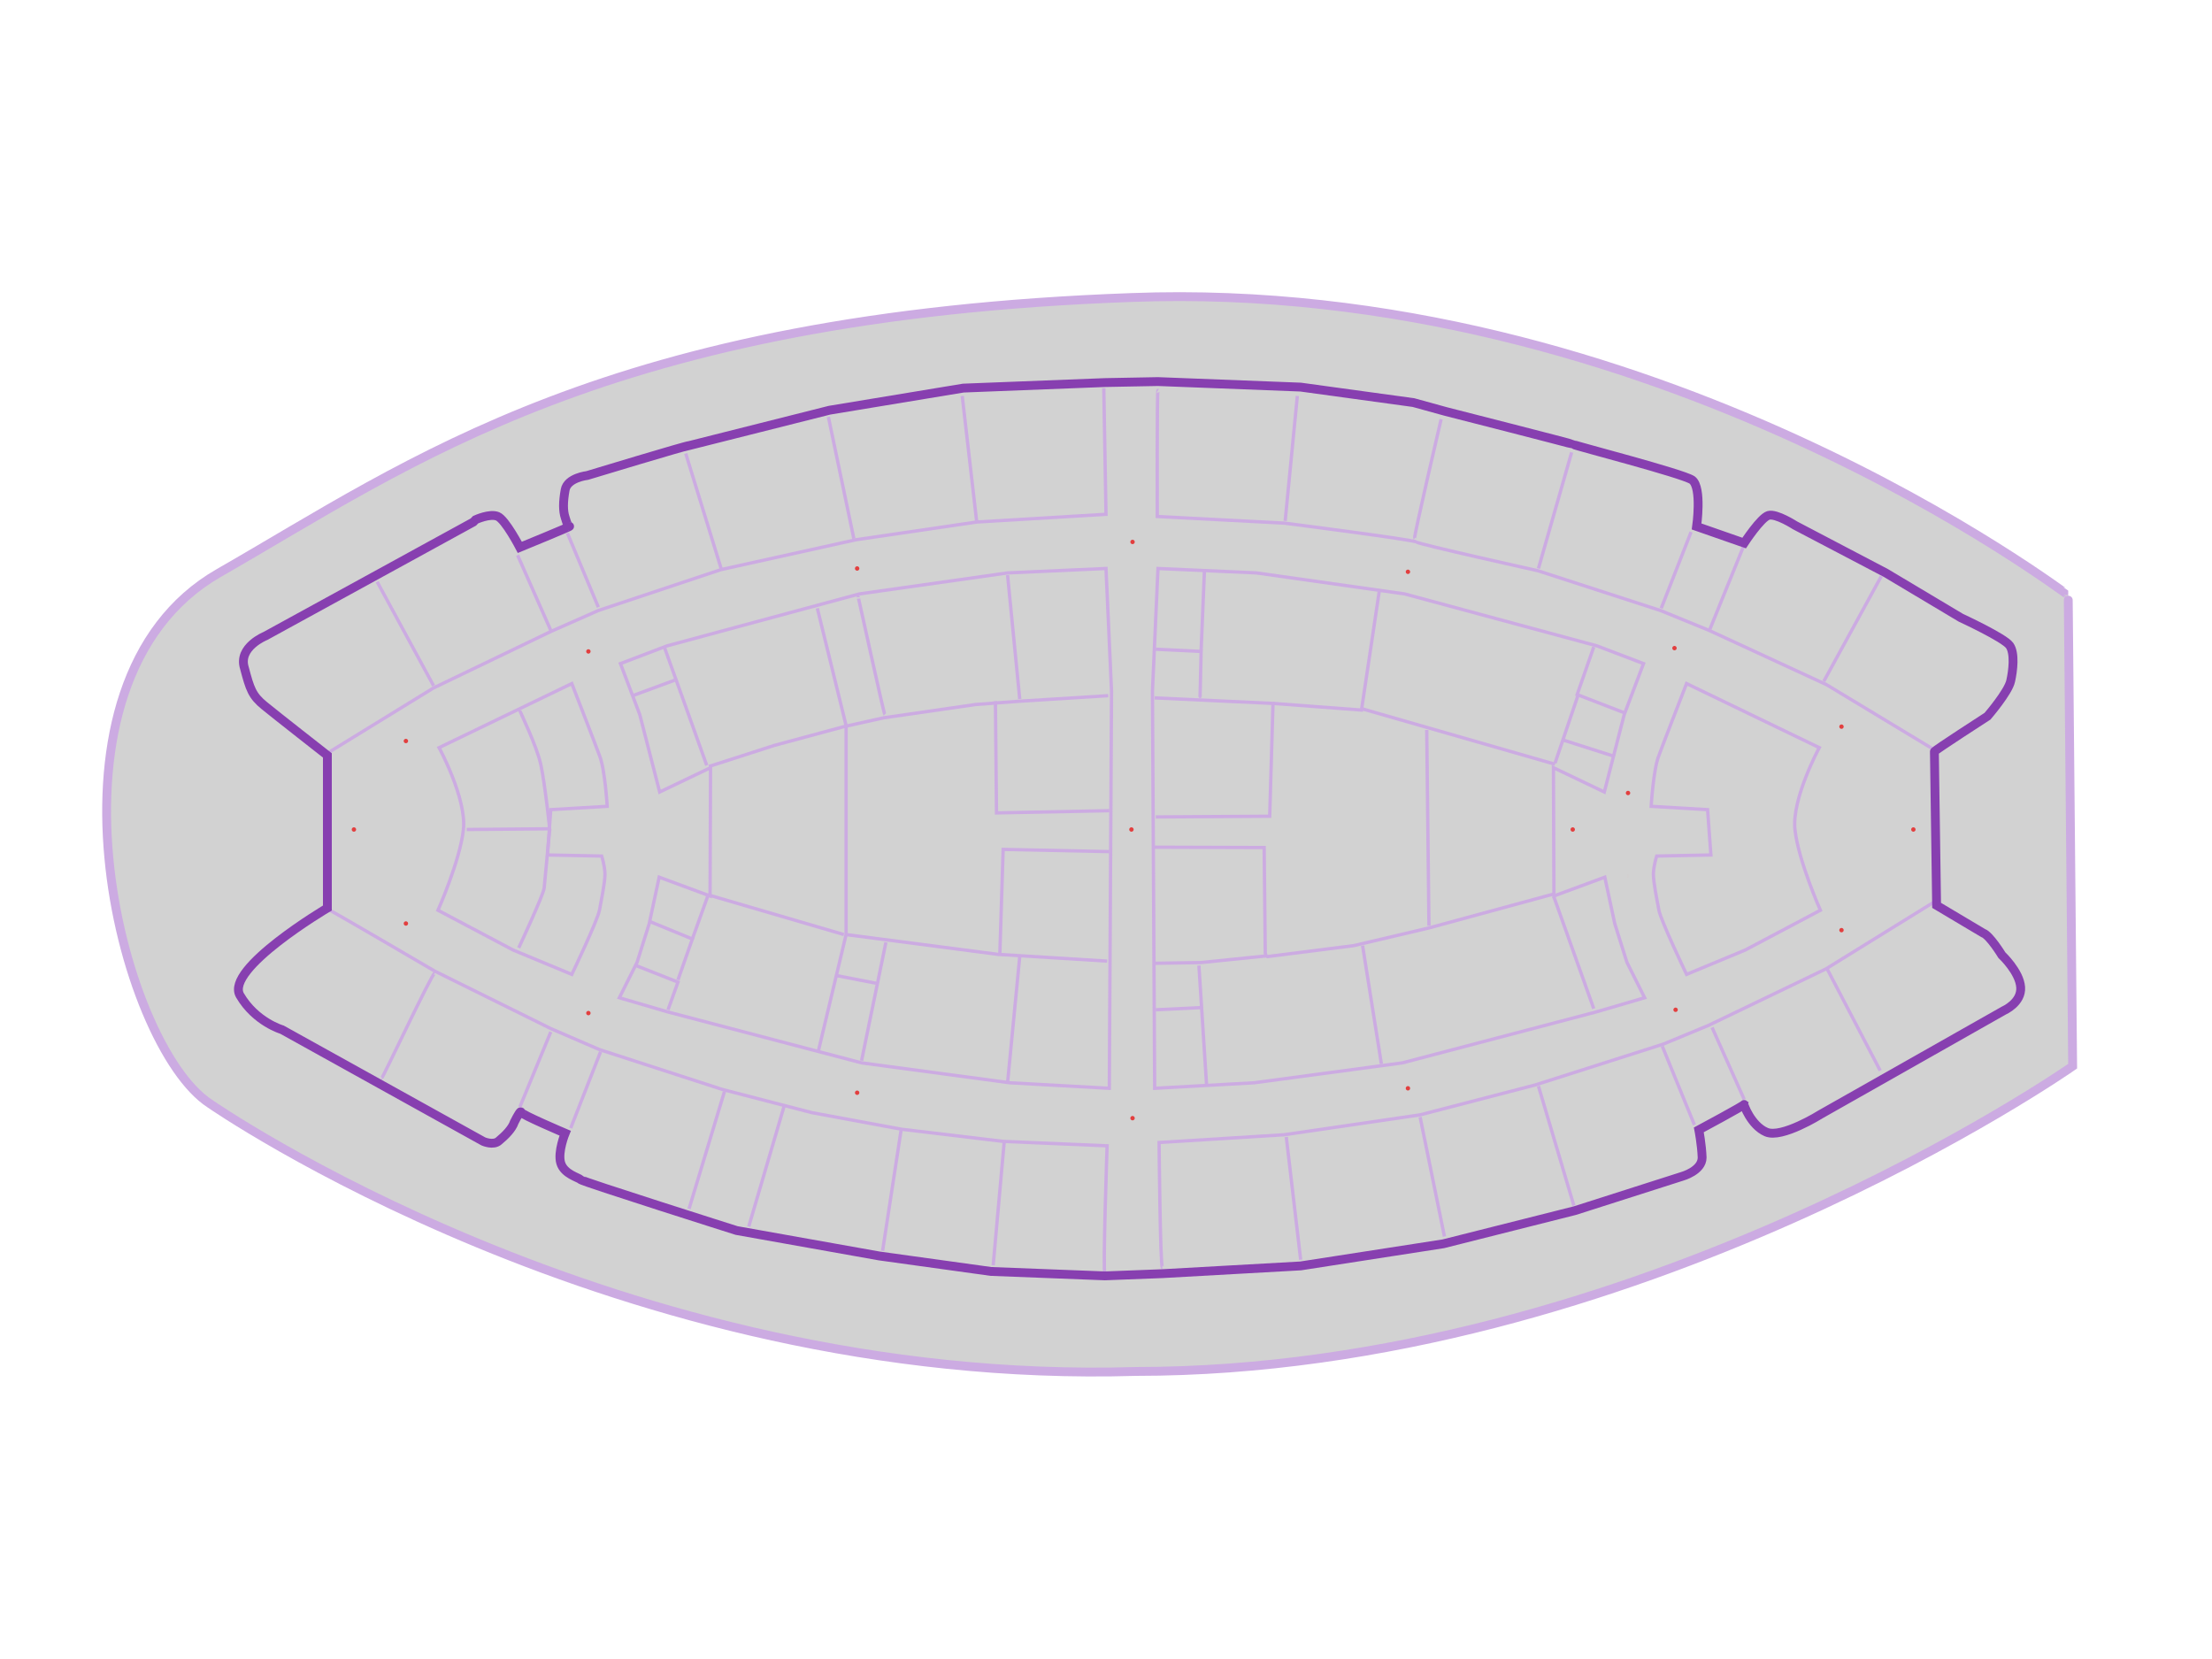
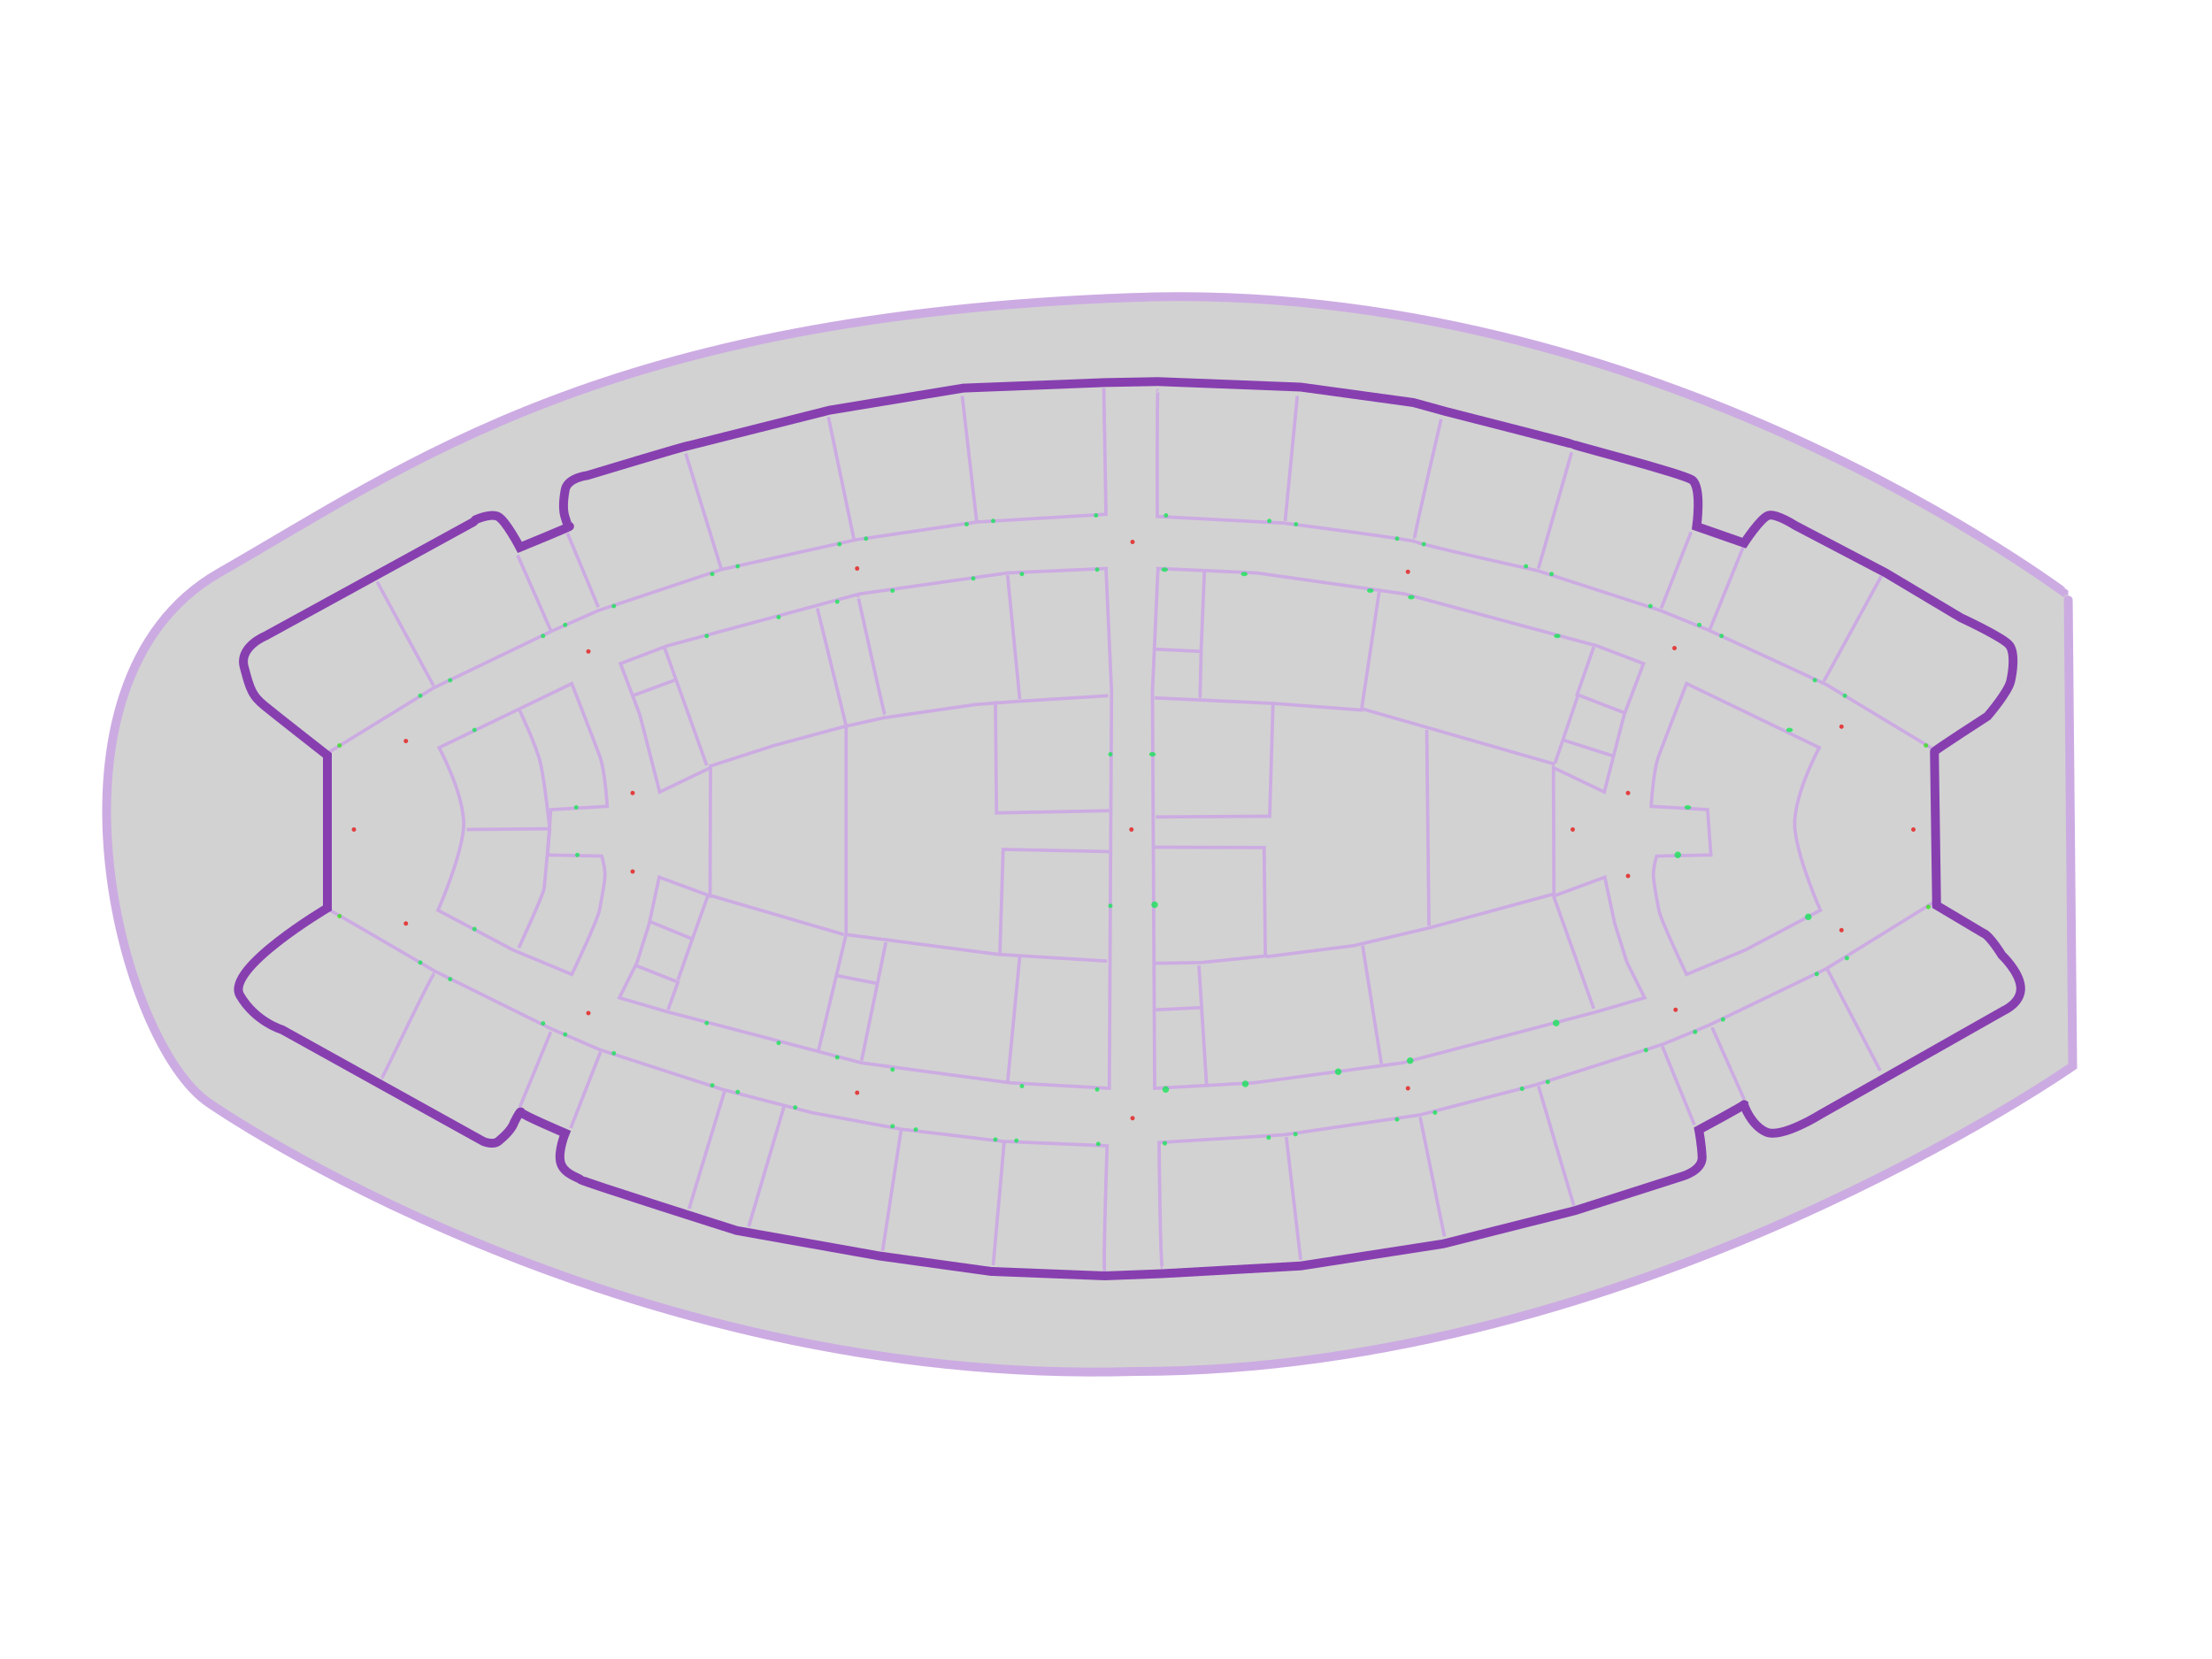
<svg xmlns="http://www.w3.org/2000/svg" xmlns:xlink="http://www.w3.org/1999/xlink" width="200cm" height="150cm" viewBox="0 0 2 1.5" version="1.1" id="svg1" xml:space="preserve">
  <defs id="defs1">
    <linearGradient id="swatch3">
      <stop style="stop-color:#000000;stop-opacity:1;" offset="0" id="stop3" />
    </linearGradient>
  </defs>
  <g id="layer2">
    <path style="fill:#bfbfbf;fill-opacity:0.696;fill-rule:nonzero;stroke:#ccabe2;stroke-width:0.008;stroke-dasharray:none;stroke-opacity:1" d="m 0.19,0.998 c 0,0 0.368,0.256 0.837,0.242 0.453,4e-7 0.847,-0.276 0.847,-0.276 0,0 -0.004,-0.427 -0.004,-0.426 C 1.868,0.538 1.496,0.251 1.023,0.269 0.549,0.286 0.371,0.419 0.198,0.518 c -0.173,0.099 -0.09,0.427 -0.008,0.48 z" id="path3" />
    <g id="layer8">
      <path style="fill:none;fill-opacity:0.696;fill-rule:nonzero;stroke:#ccabe2;stroke-width:0.003;stroke-dasharray:none;stroke-opacity:1" d="m 0.422,0.75 0.075,-6.3665e-4 c 0,0 -0.004,-0.039 -0.008,-0.058 -0.004,-0.018 -0.019,-0.048 -0.019,-0.049" id="path36" />
      <path style="fill:none;fill-opacity:0.696;fill-rule:nonzero;stroke:#ccabe2;stroke-width:0.003;stroke-dasharray:none;stroke-opacity:1" d="m 0.469,0.857 c 0,0 0.022,-0.047 0.023,-0.054 6.3664e-4,-0.007 0.005,-0.053 0.005,-0.053" id="path37" />
      <path style="fill:none;fill-opacity:0.696;fill-rule:nonzero;stroke:#ccabe2;stroke-width:0.003;stroke-dasharray:none;stroke-opacity:1" d="m 0.575,0.873 0.038,0.015 -0.009,0.025" id="path38" />
      <path style="fill:none;fill-opacity:0.696;fill-rule:nonzero;stroke:#ccabe2;stroke-width:0.003;stroke-dasharray:none;stroke-opacity:1" d="m 0.587,0.833 0.039,0.016 -0.013,0.037" id="path39" />
      <path style="fill:none;fill-opacity:0.696;fill-rule:nonzero;stroke:#ccabe2;stroke-width:0.003;stroke-dasharray:none;stroke-opacity:1" d="M 0.64,0.81 0.626,0.849" id="path40" />
      <path style="fill:none;fill-opacity:0.696;fill-rule:nonzero;stroke:#ccabe2;stroke-width:0.003;stroke-dasharray:none;stroke-opacity:1" d="M 0.74,0.95 0.765,0.845 0.765,0.656 0.739,0.55" id="path41" />
      <path style="fill:none;fill-opacity:0.696;fill-rule:nonzero;stroke:#ccabe2;stroke-width:0.003;stroke-dasharray:none;stroke-opacity:1" d="m 0.641,0.693 0.059,-0.019 0.063,-0.017 0.036,-0.008 0.083,-0.012 0.04,-0.003 0.08,-0.005" id="path42" />
      <path style="fill:none;fill-opacity:0.696;fill-rule:nonzero;stroke:#ccabe2;stroke-width:0.003;stroke-dasharray:none;stroke-opacity:1" d="m 0.601,0.586 c 3.1834e-4,6.3664e-4 0.038,0.106 0.038,0.106" id="path43" />
      <path style="fill:none;fill-opacity:0.696;fill-rule:nonzero;stroke:#ccabe2;stroke-width:0.003;stroke-dasharray:none;stroke-opacity:1" d="m 0.572,0.629 0.038,-0.014" id="path44" />
      <path style="fill:none;fill-opacity:0.696;fill-rule:nonzero;stroke:#ccabe2;stroke-width:0.003;stroke-dasharray:none;stroke-opacity:1" d="m 0.64,0.809 0.123,0.036" id="path45" />
      <path style="fill:none;fill-opacity:0.696;fill-rule:nonzero;stroke:#ccabe2;stroke-width:0.003;stroke-dasharray:none;stroke-opacity:1" d="m 0.9,0.634 0.001,0.101 0.102,-0.002" id="path46" />
      <path style="fill:none;fill-opacity:0.696;fill-rule:nonzero;stroke:#ccabe2;stroke-width:0.003;stroke-dasharray:none;stroke-opacity:1" d="m 1.003,0.77 -0.096,-0.002 -0.003,0.095 0.097,0.006" id="path47" />
      <path style="fill:none;fill-opacity:0.696;fill-rule:nonzero;stroke:#ccabe2;stroke-width:0.003;stroke-dasharray:none;stroke-opacity:1" d="m 0.911,0.979 0.011,-0.114" id="path48" />
      <path style="fill:none;fill-opacity:0.696;fill-rule:nonzero;stroke:#ccabe2;stroke-width:0.003;stroke-dasharray:none;stroke-opacity:1" d="m 0.765,0.845 0.138,0.018" id="path49" />
      <path style="fill:none;fill-opacity:0.696;fill-rule:nonzero;stroke:#ccabe2;stroke-width:0.003;stroke-dasharray:none;stroke-opacity:1" d="m 0.776,0.54 c 0,-6.3666e-4 0.023,0.105 0.024,0.106" id="path50" />
      <path style="fill:none;fill-opacity:0.696;fill-rule:nonzero;stroke:#ccabe2;stroke-width:0.003;stroke-dasharray:none;stroke-opacity:1" d="m 0.911,0.52 0.011,0.112" id="path51" />
      <path style="fill:none;fill-opacity:0.696;fill-rule:nonzero;stroke:#ccabe2;stroke-width:0.003;stroke-dasharray:none;stroke-opacity:1" d="M 0.801,0.852 0.779,0.959" id="path52" />
      <path style="fill:none;fill-opacity:0.696;fill-rule:nonzero;stroke:#ccabe2;stroke-width:0.003;stroke-dasharray:none;stroke-opacity:1" d="m 0.756,0.882 0.036,0.007" id="path53" />
      <path style="fill:none;fill-opacity:0.696;fill-rule:nonzero;stroke:#ccabe2;stroke-width:0.003;stroke-dasharray:none;stroke-opacity:1" d="m 1.044,0.631 0.107,0.005 -0.003,0.102 -0.103,6.3667e-4" id="path54" />
      <path style="fill:none;fill-opacity:0.696;fill-rule:nonzero;stroke:#ccabe2;stroke-width:0.003;stroke-dasharray:none;stroke-opacity:1" d="m 1.045,0.587 0.041,0.002 c 0,0 -9.55e-4,0.042 -9.55e-4,0.041" id="path55" />
      <path style="fill:none;fill-opacity:0.696;fill-rule:nonzero;stroke:#ccabe2;stroke-width:0.003;stroke-dasharray:none;stroke-opacity:1" d="m 1.089,0.516 -0.003,0.072" id="path56" />
      <path style="fill:none;fill-opacity:0.696;fill-rule:nonzero;stroke:#ccabe2;stroke-width:0.003;stroke-dasharray:none;stroke-opacity:1" d="m 1.044,0.766 0.099,3.1832e-4 0.001,0.095 6.366e-4,0.003 -0.059,0.006 -0.042,6.3664e-4" id="path57" />
      <path style="fill:none;fill-opacity:0.696;fill-rule:nonzero;stroke:#ccabe2;stroke-width:0.003;stroke-dasharray:none;stroke-opacity:1" d="m 1.086,0.911 -0.041,0.002" id="path58" />
      <path style="fill:none;fill-opacity:0.696;fill-rule:nonzero;stroke:#ccabe2;stroke-width:0.003;stroke-dasharray:none;stroke-opacity:1" d="m 1.084,0.873 0.007,0.109" id="path59" />
      <path style="fill:none;fill-opacity:0.696;fill-rule:nonzero;stroke:#ccabe2;stroke-width:0.003;stroke-dasharray:none;stroke-opacity:1" d="m 1.145,0.865 0.079,-0.01 0.068,-0.016 0.114,-0.031" id="path60" />
      <path style="fill:none;fill-opacity:0.696;fill-rule:nonzero;stroke:#ccabe2;stroke-width:0.003;stroke-dasharray:none;stroke-opacity:1" d="M 1.249,0.962 1.232,0.855" id="path61" />
      <path style="fill:none;fill-opacity:0.696;fill-rule:nonzero;stroke:#ccabe2;stroke-width:0.003;stroke-dasharray:none;stroke-opacity:1" d="m 1.405,0.811 0.036,0.101" id="path62" />
      <path style="fill:none;fill-opacity:0.696;stroke:#ccabe2;stroke-width:0.003" d="M 1.247,0.535 1.231,0.642 1.151,0.636" id="path63" />
      <path style="fill:none;fill-opacity:0.696;stroke:#ccabe2;stroke-width:0.003" d="m 1.441,0.585 -0.015,0.043 0.044,0.017" id="path64" />
      <path style="fill:none;fill-opacity:0.696;stroke:#ccabe2;stroke-width:0.003" d="m 1.427,0.628 -0.021,0.062" id="path65" />
      <path style="fill:none;fill-opacity:0.696;stroke:#ccabe2;stroke-width:0.003" d="m 1.413,0.669 0.047,0.015" id="path66" />
      <path style="fill:none;fill-opacity:0.696;stroke:#ccabe2;stroke-width:0.003" d="m 1.232,0.641 0.174,0.05" id="path67" />
      <path style="fill:none;fill-opacity:0.696;stroke:#ccabe2;stroke-width:0.003" d="m 1.29,0.66 0.002,0.177" id="path68" />
    </g>
    <g id="layer4">
      <path style="fill:none;fill-opacity:0.696;fill-rule:nonzero;stroke:#ccabe2;stroke-width:0.003;stroke-dasharray:none;stroke-opacity:1" d="m 0.393,0.88 c -0.002,-9.5496e-4 -0.047,0.095 -0.048,0.095" id="path8" />
      <path style="fill:none;fill-opacity:0.696;fill-rule:nonzero;stroke:#ccabe2;stroke-width:0.003;stroke-dasharray:none;stroke-opacity:1" d="m 0.47,1.001 0.028,-0.068" id="path9" />
      <path style="fill:none;fill-opacity:0.696;fill-rule:nonzero;stroke:#ccabe2;stroke-width:0.003;stroke-dasharray:none;stroke-opacity:1" d="m 0.516,1.02 0.027,-0.069" id="path10" />
      <path style="fill:none;fill-opacity:0.696;fill-rule:nonzero;stroke:#ccabe2;stroke-width:0.003;stroke-dasharray:none;stroke-opacity:1" d="M 0.623,1.093 0.655,0.987" id="path11" />
      <path style="fill:none;fill-opacity:0.696;fill-rule:nonzero;stroke:#ccabe2;stroke-width:0.003;stroke-dasharray:none;stroke-opacity:1" d="M 0.709,1 0.677,1.109" id="path12" />
      <path style="fill:none;fill-opacity:0.696;fill-rule:nonzero;stroke:#ccabe2;stroke-width:0.003;stroke-dasharray:none;stroke-opacity:1" d="M 0.798,1.131 0.815,1.02" id="path13" />
      <path style="fill:none;fill-opacity:0.696;fill-rule:nonzero;stroke:#ccabe2;stroke-width:0.003;stroke-dasharray:none;stroke-opacity:1" d="M 0.898,1.144 0.908,1.032" id="path14" />
      <path style="fill:none;fill-opacity:0.696;fill-rule:nonzero;stroke:#ccabe2;stroke-width:0.003;stroke-dasharray:none;stroke-opacity:1" d="M 1.176,1.139 1.163,1.028" id="path15" />
      <path style="fill:none;fill-opacity:0.696;fill-rule:nonzero;stroke:#ccabe2;stroke-width:0.003;stroke-dasharray:none;stroke-opacity:1" d="M 1.306,1.118 1.284,1.01" id="path16" />
      <path style="fill:none;fill-opacity:0.696;fill-rule:nonzero;stroke:#ccabe2;stroke-width:0.003;stroke-dasharray:none;stroke-opacity:1" d="M 1.391,0.982 1.423,1.09" id="path17" />
      <path style="fill:none;fill-opacity:0.696;fill-rule:nonzero;stroke:#ccabe2;stroke-width:0.003;stroke-dasharray:none;stroke-opacity:1" d="m 1.503,0.946 0.029,0.071" id="path18" />
      <path style="fill:none;fill-opacity:0.696;fill-rule:nonzero;stroke:#ccabe2;stroke-width:0.003;stroke-dasharray:none;stroke-opacity:1" d="m 1.548,0.929 0.029,0.065" id="path19" />
      <path style="fill:none;fill-opacity:0.696;fill-rule:nonzero;stroke:#ccabe2;stroke-width:0.003;stroke-dasharray:none;stroke-opacity:1" d="m 1.652,0.876 0.048,0.092" id="path20" />
      <path style="fill:none;fill-opacity:0.696;fill-rule:nonzero;stroke:#ccabe2;stroke-width:0.003;stroke-dasharray:none;stroke-opacity:1" d="M 1.701,0.521 1.649,0.616" id="path21" />
      <path style="fill:none;fill-opacity:0.696;fill-rule:nonzero;stroke:#ccabe2;stroke-width:0.003;stroke-dasharray:none;stroke-opacity:1" d="m 1.576,0.495 -0.03,0.074" id="path22" />
      <path style="fill:none;fill-opacity:0.696;fill-rule:nonzero;stroke:#ccabe2;stroke-width:0.003;stroke-dasharray:none;stroke-opacity:1" d="m 1.529,0.481 -0.027,0.069" id="path23" />
      <path style="fill:none;fill-opacity:0.696;fill-rule:nonzero;stroke:#ccabe2;stroke-width:0.003;stroke-dasharray:none;stroke-opacity:1" d="M 1.421,0.409 1.391,0.514" id="path24" />
      <path style="fill:none;fill-opacity:0.696;fill-rule:nonzero;stroke:#ccabe2;stroke-width:0.003;stroke-dasharray:none;stroke-opacity:1" d="m 1.303,0.379 c 0,0 -0.025,0.107 -0.024,0.108" id="path25" />
      <path style="fill:none;fill-opacity:0.696;fill-rule:nonzero;stroke:#ccabe2;stroke-width:0.003;stroke-dasharray:none;stroke-opacity:1" d="M 1.173,0.358 1.162,0.471" id="path26" />
      <path style="fill:none;fill-opacity:0.696;fill-rule:nonzero;stroke:#ccabe2;stroke-width:0.003;stroke-dasharray:none;stroke-opacity:1" d="m 0.87,0.358 0.013,0.113" id="path27" />
      <path style="fill:none;fill-opacity:0.696;fill-rule:nonzero;stroke:#ccabe2;stroke-width:0.003;stroke-dasharray:none;stroke-opacity:1" d="m 0.749,0.377 0.023,0.11" id="path28" />
      <path style="fill:none;fill-opacity:0.696;fill-rule:nonzero;stroke:#ccabe2;stroke-width:0.003;stroke-dasharray:none;stroke-opacity:1" d="m 0.62,0.41 0.032,0.104" id="path29" />
      <path style="fill:none;fill-opacity:0.696;fill-rule:nonzero;stroke:#ccabe2;stroke-width:0.003;stroke-dasharray:none;stroke-opacity:1" d="m 0.513,0.482 0.028,0.067" id="path30" />
      <path style="fill:none;fill-opacity:0.696;fill-rule:nonzero;stroke:#ccabe2;stroke-width:0.003;stroke-dasharray:none;stroke-opacity:1" d="m 0.468,0.502 0.03,0.068" id="path31" />
      <path style="fill:none;fill-opacity:0.696;fill-rule:nonzero;stroke:#ccabe2;stroke-width:0.003;stroke-dasharray:none;stroke-opacity:1" d="m 0.341,0.526 0.051,0.094" id="path32" />
    </g>
    <g id="layer5" style="display:inline">
      <g id="layer6">
        <path style="display:inline;fill:none;fill-opacity:0.696;fill-rule:nonzero;stroke:#ccabe2;stroke-width:0.003;stroke-dasharray:none;stroke-opacity:1" d="m 0.296,0.681 0.096,-0.059 0.106,-0.051 0.043,-0.019 0.111,-0.037 0.122,-0.027 0.109,-0.016 0.117,-0.007 -0.002,-0.114" id="path4" />
        <path style="display:inline;fill:none;fill-opacity:0.696;fill-rule:nonzero;stroke:#ccabe2;stroke-width:0.003;stroke-dasharray:none;stroke-opacity:1" d="m 1.047,0.353 c -9.55e-4,-6.3667e-4 -6.366e-4,0.114 -6.366e-4,0.114 l 0.115,0.006 c 0,0 0.117,0.015 0.119,0.017 0.002,0.002 0.11,0.026 0.11,0.026 l 0.111,0.036 0.044,0.018 0.106,0.049 0.096,0.058" id="path5" />
        <path style="display:inline;fill:none;fill-opacity:0.696;fill-rule:nonzero;stroke:#ccabe2;stroke-width:0.003;stroke-dasharray:none;stroke-opacity:1" d="m 0.298,0.823 c 0.002,4.5019e-4 0.095,0.055 0.095,0.055 l 0.105,0.052 0.044,0.019 0.111,0.036 0.081,0.021 0.081,0.015 0.092,0.011 0.094,0.004 c 0,0 -0.004,0.115 -0.002,0.115" id="path6" />
        <path style="display:inline;fill:none;fill-opacity:0.696;fill-rule:nonzero;stroke:#ccabe2;stroke-width:0.003;stroke-dasharray:none;stroke-opacity:1" d="m 1.051,1.146 c -0.002,0 -0.003,-0.113 -0.003,-0.113 l 0.113,-0.007 0.123,-0.018 0.104,-0.027 0.116,-0.037 0.041,-0.017 0.106,-0.051 0.097,-0.06" id="path7" />
      </g>
      <g id="layer7">
        <path style="fill:none;fill-opacity:0.696;fill-rule:nonzero;stroke:#ccabe2;stroke-width:0.003;stroke-dasharray:none;stroke-opacity:1" d="m 0.397,0.676 c 0,0 0.025,0.046 0.022,0.074 -0.003,0.028 -0.023,0.073 -0.023,0.073 l 0.068,0.036 0.053,0.022 c 0,0 0.023,-0.048 0.025,-0.058 0.002,-0.011 0.005,-0.025 0.005,-0.033 -3.1832e-4,-0.008 -0.003,-0.016 -0.003,-0.016 l -0.049,-9.5537e-4 0.003,-0.041 0.051,-0.003 c 0,0 -0.002,-0.034 -0.007,-0.046 -0.004,-0.011 -0.025,-0.065 -0.025,-0.065 z" id="path33" />
        <path style="fill:none;fill-opacity:0.696;fill-rule:nonzero;stroke:#ccabe2;stroke-width:0.003;stroke-dasharray:none;stroke-opacity:1" d="m 0.561,0.6 0.042,-0.016 0.174,-0.047 0.134,-0.019 0.089,-0.004 0.005,0.111 -0.002,0.359 -0.09,-0.005 -0.134,-0.018 -0.175,-0.046 -0.041,-0.012 -0.003,-9.0038e-4 0.016,-0.032 0.011,-0.035 0.009,-0.042 0.046,0.017 4.5019e-4,-0.116 -0.046,0.022 -0.018,-0.07 z" id="path34" />
        <path style="fill:none;fill-opacity:0.696;fill-rule:nonzero;stroke:#ccabe2;stroke-width:0.003;stroke-dasharray:none;stroke-opacity:1" d="m 1.486,0.6 -0.042,-0.016 -0.174,-0.047 -0.134,-0.019 -0.089,-0.004 -0.005,0.111 0.002,0.359 0.09,-0.005 0.134,-0.018 0.175,-0.046 0.041,-0.012 0.003,-9.0038e-4 -0.016,-0.032 -0.011,-0.035 -0.009,-0.042 -0.046,0.017 -4.502e-4,-0.116 0.046,0.022 0.018,-0.07 z" id="path35" />
        <use x="0" y="0" xlink:href="#path33" id="use36" transform="matrix(-1,0,0,1,2.041919,0)" />
      </g>
    </g>
    <path style="fill:none;fill-opacity:1;fill-rule:nonzero;stroke:#873fb0;stroke-width:0.008;stroke-dasharray:none;stroke-opacity:1" d="M 0.428,0.472 0.24,0.575 c 0,0 -0.025,0.01 -0.019,0.029 0.005,0.019 0.007,0.025 0.018,0.034 0.011,0.009 0.057,0.045 0.057,0.045 v 0.138 c 0,0 -0.093,0.055 -0.079,0.079 0.014,0.024 0.038,0.031 0.038,0.031 L 0.437,1.032 c 0,0 0.009,0.004 0.014,-4.134e-4 0.006,-0.005 0.012,-0.011 0.014,-0.017 0.003,-0.006 0.006,-0.011 0.006,-0.009 0,0.002 0.04,0.019 0.04,0.019 0,0 -0.007,0.017 -0.004,0.027 0.003,0.01 0.016,0.013 0.018,0.015 0.002,0.002 0.141,0.046 0.141,0.046 l 0.129,0.023 0.101,0.014 0.103,0.004 0.052,-0.002 0.125,-0.007 0.129,-0.02 0.119,-0.03 0.097,-0.031 c 0,0 0.018,-0.005 0.018,-0.017 -4.502e-4,-0.012 -0.003,-0.025 -0.003,-0.025 0,0 0.041,-0.022 0.041,-0.023 -9.004e-4,-6.7529e-4 0.006,0.019 0.02,0.025 0.014,0.006 0.049,-0.016 0.049,-0.016 l 0.166,-0.094 c 0,0 0.016,-0.007 0.015,-0.021 -0.001,-0.014 -0.017,-0.029 -0.017,-0.029 0,0 -0.011,-0.018 -0.017,-0.02 -0.005,-0.003 -0.042,-0.025 -0.042,-0.025 0,0 -0.002,-0.138 -0.002,-0.139 -2.251e-4,-9.0038e-4 0.048,-0.032 0.048,-0.032 0,0 0.019,-0.022 0.021,-0.032 0.002,-0.009 0.004,-0.025 -0.001,-0.032 -0.005,-0.007 -0.044,-0.025 -0.044,-0.025 L 1.705,0.518 1.623,0.475 c 0,0 -0.017,-0.011 -0.024,-0.009 -0.007,0.002 -0.022,0.025 -0.022,0.025 l -0.043,-0.015 c 0,0 0.005,-0.035 -0.004,-0.042 -0.009,-0.006 -0.106,-0.031 -0.107,-0.032 -9.004e-4,-6.7527e-4 -0.116,-0.03 -0.116,-0.03 l -0.029,-0.008 -0.102,-0.014 -0.129,-0.005 -0.048,9.0035e-4 -0.128,0.005 -0.121,0.02 c 0,0 -0.127,0.032 -0.127,0.032 0,-9.0038e-4 -0.092,0.027 -0.092,0.027 0,0 -0.018,0.002 -0.02,0.013 -0.002,0.011 -0.002,0.019 0,0.025 0.002,0.007 0.003,0.008 0.004,0.008 9.0037e-4,2.2511e-4 -0.045,0.019 -0.045,0.019 0,0 -0.013,-0.025 -0.02,-0.028 -0.007,-0.003 -0.02,0.003 -0.02,0.003 z" id="path2" />
  </g>
  <g id="layer3">
    <circle style="fill:#ea0000;fill-opacity:0.696;stroke:none;stroke-width:0.003" id="path69" cx="0.32" cy="0.75" r="0.002" />
    <circle style="fill:#ea0000;fill-opacity:0.696;stroke:none;stroke-width:0.003" id="circle76" cx="1.73" cy="0.75" r="0.002" />
+     <circle style="fill:#ea0000;fill-opacity:0.696;stroke:none;stroke-width:0.003" id="circle83" cx="1.023" cy="0.75" r="0.002" />
+     <circle style="fill:#ea0000;fill-opacity:0.696;stroke:none;stroke-width:0.003" id="circle84" cx="1.422" cy="0.75" r="0.002" />
+     <circle style="fill:#ea0000;fill-opacity:0.696;stroke:none;stroke-width:0.003" id="circle85" cx="1.472" cy="0.717" r="0.002" />
+     <circle style="fill:#ea0000;fill-opacity:0.696;stroke:none;stroke-width:0.003" id="circle86" cx="1.472" cy="0.792" r="0.002" />
+     <circle style="fill:#ea0000;fill-opacity:0.696;stroke:none;stroke-width:0.003" id="circle1" cx="0.572" cy="0.717" r="0.002" />
+     <circle style="fill:#ea0000;fill-opacity:0.696;stroke:none;stroke-width:0.003" id="circle2" cx="0.572" cy="0.788" r="0.002" />
    <g id="layer9">
      <circle style="fill:#ea0000;fill-opacity:0.696;stroke:none;stroke-width:0.003" id="circle69" cx="0.367" cy="0.67" r="0.002" />
      <circle style="fill:#ea0000;fill-opacity:0.696;stroke:none;stroke-width:0.003" id="circle70" cx="0.532" cy="0.589" r="0.002" />
      <circle style="fill:#ea0000;fill-opacity:0.696;stroke:none;stroke-width:0.003" id="circle71" cx="0.775" cy="0.514" r="0.002" />
      <circle style="fill:#ea0000;fill-opacity:0.696;stroke:none;stroke-width:0.003" id="circle72" cx="1.024" cy="0.49" r="0.002" />
      <circle style="fill:#ea0000;fill-opacity:0.696;stroke:none;stroke-width:0.003" id="circle73" cx="1.273" cy="0.517" r="0.002" />
      <circle style="fill:#ea0000;fill-opacity:0.696;stroke:none;stroke-width:0.003" id="circle74" cx="1.514" cy="0.586" r="0.002" />
      <circle style="fill:#ea0000;fill-opacity:0.696;stroke:none;stroke-width:0.003" id="circle75" cx="1.665" cy="0.657" r="0.002" />
    </g>
    <g id="layer10">
      <circle style="fill:#ea0000;fill-opacity:0.696;stroke:none;stroke-width:0.003" id="circle82" cx="0.367" cy="0.835" r="0.002" />
      <circle style="fill:#ea0000;fill-opacity:0.696;stroke:none;stroke-width:0.003" id="circle81" cx="0.532" cy="0.916" r="0.002" />
      <circle style="fill:#ea0000;fill-opacity:0.696;stroke:none;stroke-width:0.003" id="circle77" cx="1.665" cy="0.841" r="0.002" />
      <circle style="fill:#ea0000;fill-opacity:0.696;stroke:none;stroke-width:0.003" id="circle74-8" cx="1.515" cy="0.913" r="0.002" />
      <circle style="fill:#ea0000;fill-opacity:0.696;stroke:none;stroke-width:0.003" id="circle78" cx="1.273" cy="0.984" r="0.002" />
      <circle style="fill:#ea0000;fill-opacity:0.696;stroke:none;stroke-width:0.003" id="circle79" cx="1.024" cy="1.011" r="0.002" />
      <circle style="fill:#ea0000;fill-opacity:0.696;stroke:none;stroke-width:0.003" id="circle80" cx="0.775" cy="0.988" r="0.002" />
    </g>
-     <circle style="fill:#ea0000;fill-opacity:0.696;stroke:none;stroke-width:0.003" id="circle83" cx="1.023" cy="0.75" r="0.002" />
-     <circle style="fill:#ea0000;fill-opacity:0.696;stroke:none;stroke-width:0.003" id="circle84" cx="1.422" cy="0.75" r="0.002" />
-     <circle style="fill:#ea0000;fill-opacity:0.696;stroke:none;stroke-width:0.003" id="circle85" cx="1.472" cy="0.717" r="0.002" />
-     <ellipse style="fill:#ea0000;fill-opacity:0.696;stroke:none;stroke-width:0.003" id="circle86" cx="1.472" cy="0.792" rx="1.9999999e-05" ry="0.002" />
+     <g id="layer11">
+       <g id="g6">
+         <g id="g31">
+           <circle style="fill:#22ea00;fill-opacity:0.696;stroke:none;stroke-width:0.003" id="circle3" cx="0.307" cy="0.674" r="0.002" />
+           <circle style="fill:#00ea47;fill-opacity:0.696;stroke:none;stroke-width:0.003" id="circle4" cx="0.38" cy="0.629" r="0.002" />
+           <circle style="fill:#00ea47;fill-opacity:0.696;stroke:none;stroke-width:0.003" id="circle5" cx="0.407" cy="0.615" r="0.002" />
+           <circle style="fill:#00ea47;fill-opacity:0.696;stroke:none;stroke-width:0.003" id="circle5-8" cx="0.491" cy="0.575" r="0.002" />
+           <circle style="fill:#00ea47;fill-opacity:0.696;stroke:none;stroke-width:0.003" id="circle5-8-1" cx="0.511" cy="0.565" r="0.002" />
+           <circle style="fill:#00ea47;fill-opacity:0.696;stroke:none;stroke-width:0.003" id="circle5-8-1-2" cx="0.555" cy="0.548" r="0.002" />
+           <circle style="fill:#00ea47;fill-opacity:0.696;stroke:none;stroke-width:0.003" id="circle5-8-1-2-2" cx="0.644" cy="0.519" r="0.002" />
+           <circle style="fill:#00ea47;fill-opacity:0.696;stroke:none;stroke-width:0.003" id="circle6" cx="0.667" cy="0.512" r="0.002" />
+           <circle style="fill:#00ea47;fill-opacity:0.696;stroke:none;stroke-width:0.003" id="circle6-6" cx="0.759" cy="0.492" r="0.002" />
+           <circle style="fill:#00ea47;fill-opacity:0.696;stroke:none;stroke-width:0.003" id="circle6-6-1" cx="0.783" cy="0.487" r="0.002" />
+           <circle style="fill:#00ea47;fill-opacity:0.696;stroke:none;stroke-width:0.003" id="circle6-6-1-9" cx="0.874" cy="0.474" r="0.002" />
+           <circle style="fill:#00ea47;fill-opacity:0.696;stroke:none;stroke-width:0.003" id="circle6-6-1-9-2" cx="0.898" cy="0.471" r="0.002" />
+           <circle style="fill:#00ea47;fill-opacity:0.696;stroke:none;stroke-width:0.003" id="circle6-6-1-9-2-1" cx="0.991" cy="0.466" r="0.002" />
+         </g>
+         <g id="g30" style="display:inline">
+           <circle style="fill:#00ea47;fill-opacity:0.696;stroke:none;stroke-width:0.003" id="circle4-2" cx="0.429" cy="0.66" r="0.002" />
+           <circle style="fill:#00ea47;fill-opacity:0.696;stroke:none;stroke-width:0.003" id="circle4-2-1" cx="0.521" cy="0.73" r="0.002" />
+           <circle style="fill:#00ea47;fill-opacity:0.696;stroke:none;stroke-width:0.003" id="circle4-2-1-0" cx="0.639" cy="0.575" r="0.002" />
+           <circle style="fill:#00ea47;fill-opacity:0.696;stroke:none;stroke-width:0.003" id="circle4-2-1-0-2" cx="0.704" cy="0.558" r="0.002" />
+           <circle style="fill:#00ea47;fill-opacity:0.696;stroke:none;stroke-width:0.003" id="circle4-2-1-0-2-0" cx="0.757" cy="0.544" r="0.002" />
+           <circle style="fill:#00ea47;fill-opacity:0.696;stroke:none;stroke-width:0.003" id="circle4-2-1-0-2-0-1" cx="0.807" cy="0.534" r="0.002" />
+           <circle style="fill:#00ea47;fill-opacity:0.696;stroke:none;stroke-width:0.003" id="circle4-2-1-0-2-0-1-4" cx="0.88" cy="0.523" r="0.002" />
+           <circle style="fill:#00ea47;fill-opacity:0.696;stroke:none;stroke-width:0.003" id="circle4-2-1-0-2-0-1-4-6" cx="0.924" cy="0.519" r="0.002" />
+           <circle style="fill:#00ea47;fill-opacity:0.696;stroke:none;stroke-width:0.003" id="circle4-2-1-0-2-0-1-4-6-6" cx="0.992" cy="0.515" r="0.002" />
+           <circle style="fill:#00ea47;fill-opacity:0.696;stroke:none;stroke-width:0.003" id="circle4-2-1-0-2-0-1-4-6-6-2" cx="1.004" cy="0.682" r="0.002" />
+         </g>
+       </g>
+     </g>
+     <g id="g55">
+       <g id="g54">
+         <g id="g67" transform="matrix(-1.004536,0,0,1,2.049752,0)">
+           <circle style="fill:#22ea00;fill-opacity:0.696;stroke:none;stroke-width:0.003" id="circle55" cx="0.307" cy="0.674" r="0.002" />
+           <circle style="fill:#00ea47;fill-opacity:0.696;stroke:none;stroke-width:0.003" id="circle56" cx="0.38" cy="0.629" r="0.002" />
+           <circle style="fill:#00ea47;fill-opacity:0.696;stroke:none;stroke-width:0.003" id="circle57" cx="0.407" cy="0.615" r="0.002" />
+           <circle style="fill:#00ea47;fill-opacity:0.696;stroke:none;stroke-width:0.003" id="circle58" cx="0.491" cy="0.575" r="0.002" />
+           <circle style="fill:#00ea47;fill-opacity:0.696;stroke:none;stroke-width:0.003" id="circle59" cx="0.511" cy="0.565" r="0.002" />
+           <circle style="fill:#00ea47;fill-opacity:0.696;stroke:none;stroke-width:0.003" id="circle60" cx="0.555" cy="0.548" r="0.002" />
+           <circle style="fill:#00ea47;fill-opacity:0.696;stroke:none;stroke-width:0.003" id="circle61" cx="0.644" cy="0.519" r="0.002" />
+           <circle style="fill:#00ea47;fill-opacity:0.696;stroke:none;stroke-width:0.003" id="circle62" cx="0.667" cy="0.512" r="0.002" />
+           <circle style="fill:#00ea47;fill-opacity:0.696;stroke:none;stroke-width:0.003" id="circle63" cx="0.759" cy="0.492" r="0.002" />
+           <circle style="fill:#00ea47;fill-opacity:0.696;stroke:none;stroke-width:0.003" id="circle64" cx="0.783" cy="0.487" r="0.002" />
+           <circle style="fill:#00ea47;fill-opacity:0.696;stroke:none;stroke-width:0.003" id="circle65" cx="0.874" cy="0.474" r="0.002" />
+           <circle style="fill:#00ea47;fill-opacity:0.696;stroke:none;stroke-width:0.003" id="circle66" cx="0.898" cy="0.471" r="0.002" />
+           <circle style="fill:#00ea47;fill-opacity:0.696;stroke:none;stroke-width:0.003" id="circle67" cx="0.991" cy="0.466" r="0.002" />
+         </g>
+         <g id="g74" style="display:inline">
+           <ellipse style="fill:#00ea47;fill-opacity:0.696;stroke:none;stroke-width:0.003" id="ellipse67" cx="-1.618" cy="0.66" transform="scale(-1,1)" rx="0.003" ry="0.002" />
+           <ellipse style="fill:#00ea47;fill-opacity:0.696;stroke:none;stroke-width:0.003" id="ellipse68" cx="-1.526" cy="0.73" transform="scale(-1,1)" rx="0.003" ry="0.002" />
+           <ellipse style="fill:#00ea47;fill-opacity:0.696;stroke:none;stroke-width:0.003" id="ellipse69" cx="-1.408" cy="0.575" transform="scale(-1,1)" rx="0.003" ry="0.002" />
+           <ellipse style="fill:#00ea47;fill-opacity:0.696;stroke:none;stroke-width:0.003" id="ellipse70" cx="-1.276" cy="0.54" transform="scale(-1,1)" rx="0.003" ry="0.002" />
+           <ellipse style="fill:#00ea47;fill-opacity:0.696;stroke:none;stroke-width:0.003" id="ellipse71" cx="-1.239" cy="0.534" transform="scale(-1,1)" rx="0.003" ry="0.002" />
+           <ellipse style="fill:#00ea47;fill-opacity:0.696;stroke:none;stroke-width:0.003" id="ellipse72" cx="-1.125" cy="0.519" transform="scale(-1,1)" rx="0.003" ry="0.002" />
+           <ellipse style="fill:#00ea47;fill-opacity:0.696;stroke:none;stroke-width:0.003" id="ellipse73" cx="-1.053" cy="0.515" transform="scale(-1,1)" rx="0.003" ry="0.002" />
+           <ellipse style="fill:#00ea47;fill-opacity:0.696;stroke:none;stroke-width:0.003" id="ellipse74" cx="-1.042" cy="0.682" transform="scale(-1,1)" rx="0.003" ry="0.002" />
+         </g>
+       </g>
+       <g id="layer12">
+         <g id="g43" transform="matrix(-1.009299,0,0,-1.027222,2.05343,1.512355)">
+           <circle style="fill:#22ea00;fill-opacity:0.696;stroke:none;stroke-width:0.003" id="circle31" cx="0.307" cy="0.674" r="0.002" />
+           <circle style="fill:#00ea47;fill-opacity:0.696;stroke:none;stroke-width:0.003" id="circle32" cx="0.38" cy="0.629" r="0.002" />
+           <circle style="fill:#00ea47;fill-opacity:0.696;stroke:none;stroke-width:0.003" id="circle33" cx="0.407" cy="0.615" r="0.002" />
+           <circle style="fill:#00ea47;fill-opacity:0.696;stroke:none;stroke-width:0.003" id="circle34" cx="0.491" cy="0.575" r="0.002" />
+           <circle style="fill:#00ea47;fill-opacity:0.696;stroke:none;stroke-width:0.003" id="circle35" cx="0.516" cy="0.564" r="0.002" />
+           <circle style="fill:#00ea47;fill-opacity:0.696;stroke:none;stroke-width:0.003" id="circle36" cx="0.56" cy="0.548" r="0.002" />
+           <circle style="fill:#00ea47;fill-opacity:0.696;stroke:none;stroke-width:0.003" id="circle37" cx="0.648" cy="0.52" r="0.002" />
+           <circle style="fill:#00ea47;fill-opacity:0.696;stroke:none;stroke-width:0.003" id="circle38" cx="0.671" cy="0.514" r="0.002" />
+           <circle style="fill:#00ea47;fill-opacity:0.696;stroke:none;stroke-width:0.003" id="circle39" cx="0.749" cy="0.493" r="0.002" />
+           <circle style="fill:#00ea47;fill-opacity:0.696;stroke:none;stroke-width:0.003" id="circle40" cx="0.783" cy="0.487" r="0.002" />
+           <circle style="fill:#00ea47;fill-opacity:0.696;stroke:none;stroke-width:0.003" id="circle41" cx="0.874" cy="0.474" r="0.002" />
+           <circle style="fill:#00ea47;fill-opacity:0.696;stroke:none;stroke-width:0.003" id="circle42" cx="0.898" cy="0.471" r="0.002" />
+           <circle style="fill:#00ea47;fill-opacity:0.696;stroke:none;stroke-width:0.003" id="circle43" cx="0.991" cy="0.466" r="0.002" />
+         </g>
+         <g id="g53" style="display:inline">
+           <ellipse style="fill:#00ea47;fill-opacity:0.696;stroke:none;stroke-width:0.003" id="circle44" cx="-1.635" cy="-0.829" transform="scale(-1)" rx="0.003" ry="0.003" />
+           <ellipse style="fill:#00ea47;fill-opacity:0.696;stroke:none;stroke-width:0.003" id="circle45" cx="-1.517" cy="-0.773" transform="scale(-1)" rx="0.003" ry="0.003" />
+           <ellipse style="fill:#00ea47;fill-opacity:0.696;stroke:none;stroke-width:0.003" id="circle46" cx="-1.407" cy="-0.925" transform="scale(-1)" rx="0.003" ry="0.003" />
+           <ellipse style="fill:#00ea47;fill-opacity:0.696;stroke:none;stroke-width:0.003" id="circle47" cx="-1.275" cy="-0.959" transform="scale(-1)" rx="0.003" ry="0.003" />
+           <ellipse style="fill:#00ea47;fill-opacity:0.696;stroke:none;stroke-width:0.003" id="circle49" cx="-1.21" cy="-0.969" transform="scale(-1)" rx="0.003" ry="0.003" />
+           <ellipse style="fill:#00ea47;fill-opacity:0.696;stroke:none;stroke-width:0.003" id="circle50" cx="-1.126" cy="-0.98" transform="scale(-1)" rx="0.003" ry="0.003" />
+           <ellipse style="fill:#00ea47;fill-opacity:0.696;stroke:none;stroke-width:0.003" id="circle52" cx="-1.054" cy="-0.985" transform="scale(-1)" rx="0.003" ry="0.003" />
+           <ellipse style="fill:#00ea47;fill-opacity:0.696;stroke:none;stroke-width:0.003" id="circle53" cx="-1.044" cy="-0.818" transform="scale(-1)" rx="0.003" ry="0.003" />
+         </g>
+       </g>
+     </g>
+     <g id="g29">
+       <g id="g19" transform="matrix(1,0,0,-1,0,1.500299)">
+         <circle style="fill:#22ea00;fill-opacity:0.696;stroke:none;stroke-width:0.003" id="circle7" cx="0.307" cy="0.672" r="0.002" />
+         <circle style="fill:#00ea47;fill-opacity:0.696;stroke:none;stroke-width:0.003" id="circle8" cx="0.38" cy="0.63" r="0.002" />
+         <circle style="fill:#00ea47;fill-opacity:0.696;stroke:none;stroke-width:0.003" id="circle9" cx="0.407" cy="0.615" r="0.002" />
+         <circle style="fill:#00ea47;fill-opacity:0.696;stroke:none;stroke-width:0.003" id="circle10" cx="0.491" cy="0.575" r="0.002" />
+         <circle style="fill:#00ea47;fill-opacity:0.696;stroke:none;stroke-width:0.003" id="circle11" cx="0.511" cy="0.565" r="0.002" />
+         <circle style="fill:#00ea47;fill-opacity:0.696;stroke:none;stroke-width:0.003" id="circle12" cx="0.555" cy="0.548" r="0.002" />
+         <circle style="fill:#00ea47;fill-opacity:0.696;stroke:none;stroke-width:0.003" id="circle13" cx="0.644" cy="0.519" r="0.002" />
+         <circle style="fill:#00ea47;fill-opacity:0.696;stroke:none;stroke-width:0.003" id="circle14" cx="0.667" cy="0.513" r="0.002" />
+         <circle style="fill:#00ea47;fill-opacity:0.696;stroke:none;stroke-width:0.003" id="circle15" cx="0.719" cy="0.499" r="0.002" />
+         <circle style="fill:#00ea47;fill-opacity:0.696;stroke:none;stroke-width:0.003" id="circle16" cx="0.807" cy="0.482" r="0.002" />
+         <circle style="fill:#00ea47;fill-opacity:0.696;stroke:none;stroke-width:0.003" id="circle17" cx="0.828" cy="0.479" r="0.002" />
+         <circle style="fill:#00ea47;fill-opacity:0.696;stroke:none;stroke-width:0.003" id="circle17-9" cx="0.9" cy="0.47" r="0.002" />
+         <circle style="fill:#00ea47;fill-opacity:0.696;stroke:none;stroke-width:0.003" id="circle18" cx="0.919" cy="0.469" r="0.002" />
+         <circle style="fill:#00ea47;fill-opacity:0.696;stroke:none;stroke-width:0.003" id="circle19" cx="0.993" cy="0.466" r="0.002" />
+       </g>
+       <circle style="fill:#00ea47;fill-opacity:0.696;stroke:none;stroke-width:0.003" id="circle20" cx="0.429" cy="-0.84" r="0.002" transform="scale(1,-1)" />
+       <circle style="fill:#00ea47;fill-opacity:0.696;stroke:none;stroke-width:0.003" id="circle21" cx="0.522" cy="-0.773" r="0.002" transform="scale(1,-1)" />
+       <circle style="fill:#00ea47;fill-opacity:0.696;stroke:none;stroke-width:0.003" id="circle22" cx="0.639" cy="-0.925" r="0.002" transform="scale(1,-1)" />
+       <circle style="fill:#00ea47;fill-opacity:0.696;stroke:none;stroke-width:0.003" id="circle23" cx="0.704" cy="-0.943" r="0.002" transform="scale(1,-1)" />
+       <circle style="fill:#00ea47;fill-opacity:0.696;stroke:none;stroke-width:0.003" id="circle24" cx="0.757" cy="-0.956" r="0.002" transform="scale(1,-1)" />
+       <circle style="fill:#00ea47;fill-opacity:0.696;stroke:none;stroke-width:0.003" id="circle25" cx="0.807" cy="-0.967" r="0.002" transform="scale(1,-1)" />
+       <ellipse style="fill:#00ea47;fill-opacity:0.696;stroke:none;stroke-width:0.003" id="circle26" cx="0.88" cy="-0.977" transform="scale(1,-1)" rx="1.9999999e-05" ry="0.002" />
+       <circle style="fill:#00ea47;fill-opacity:0.696;stroke:none;stroke-width:0.003" id="circle27" cx="0.924" cy="-0.982" r="0.002" transform="scale(1,-1)" />
+       <circle style="fill:#00ea47;fill-opacity:0.696;stroke:none;stroke-width:0.003" id="circle28" cx="0.992" cy="-0.985" r="0.002" transform="scale(1,-1)" />
+       <circle style="fill:#00ea47;fill-opacity:0.696;stroke:none;stroke-width:0.003" id="circle29" cx="1.004" cy="-0.819" r="0.002" transform="scale(1,-1)" />
+     </g>
  </g>
</svg>
